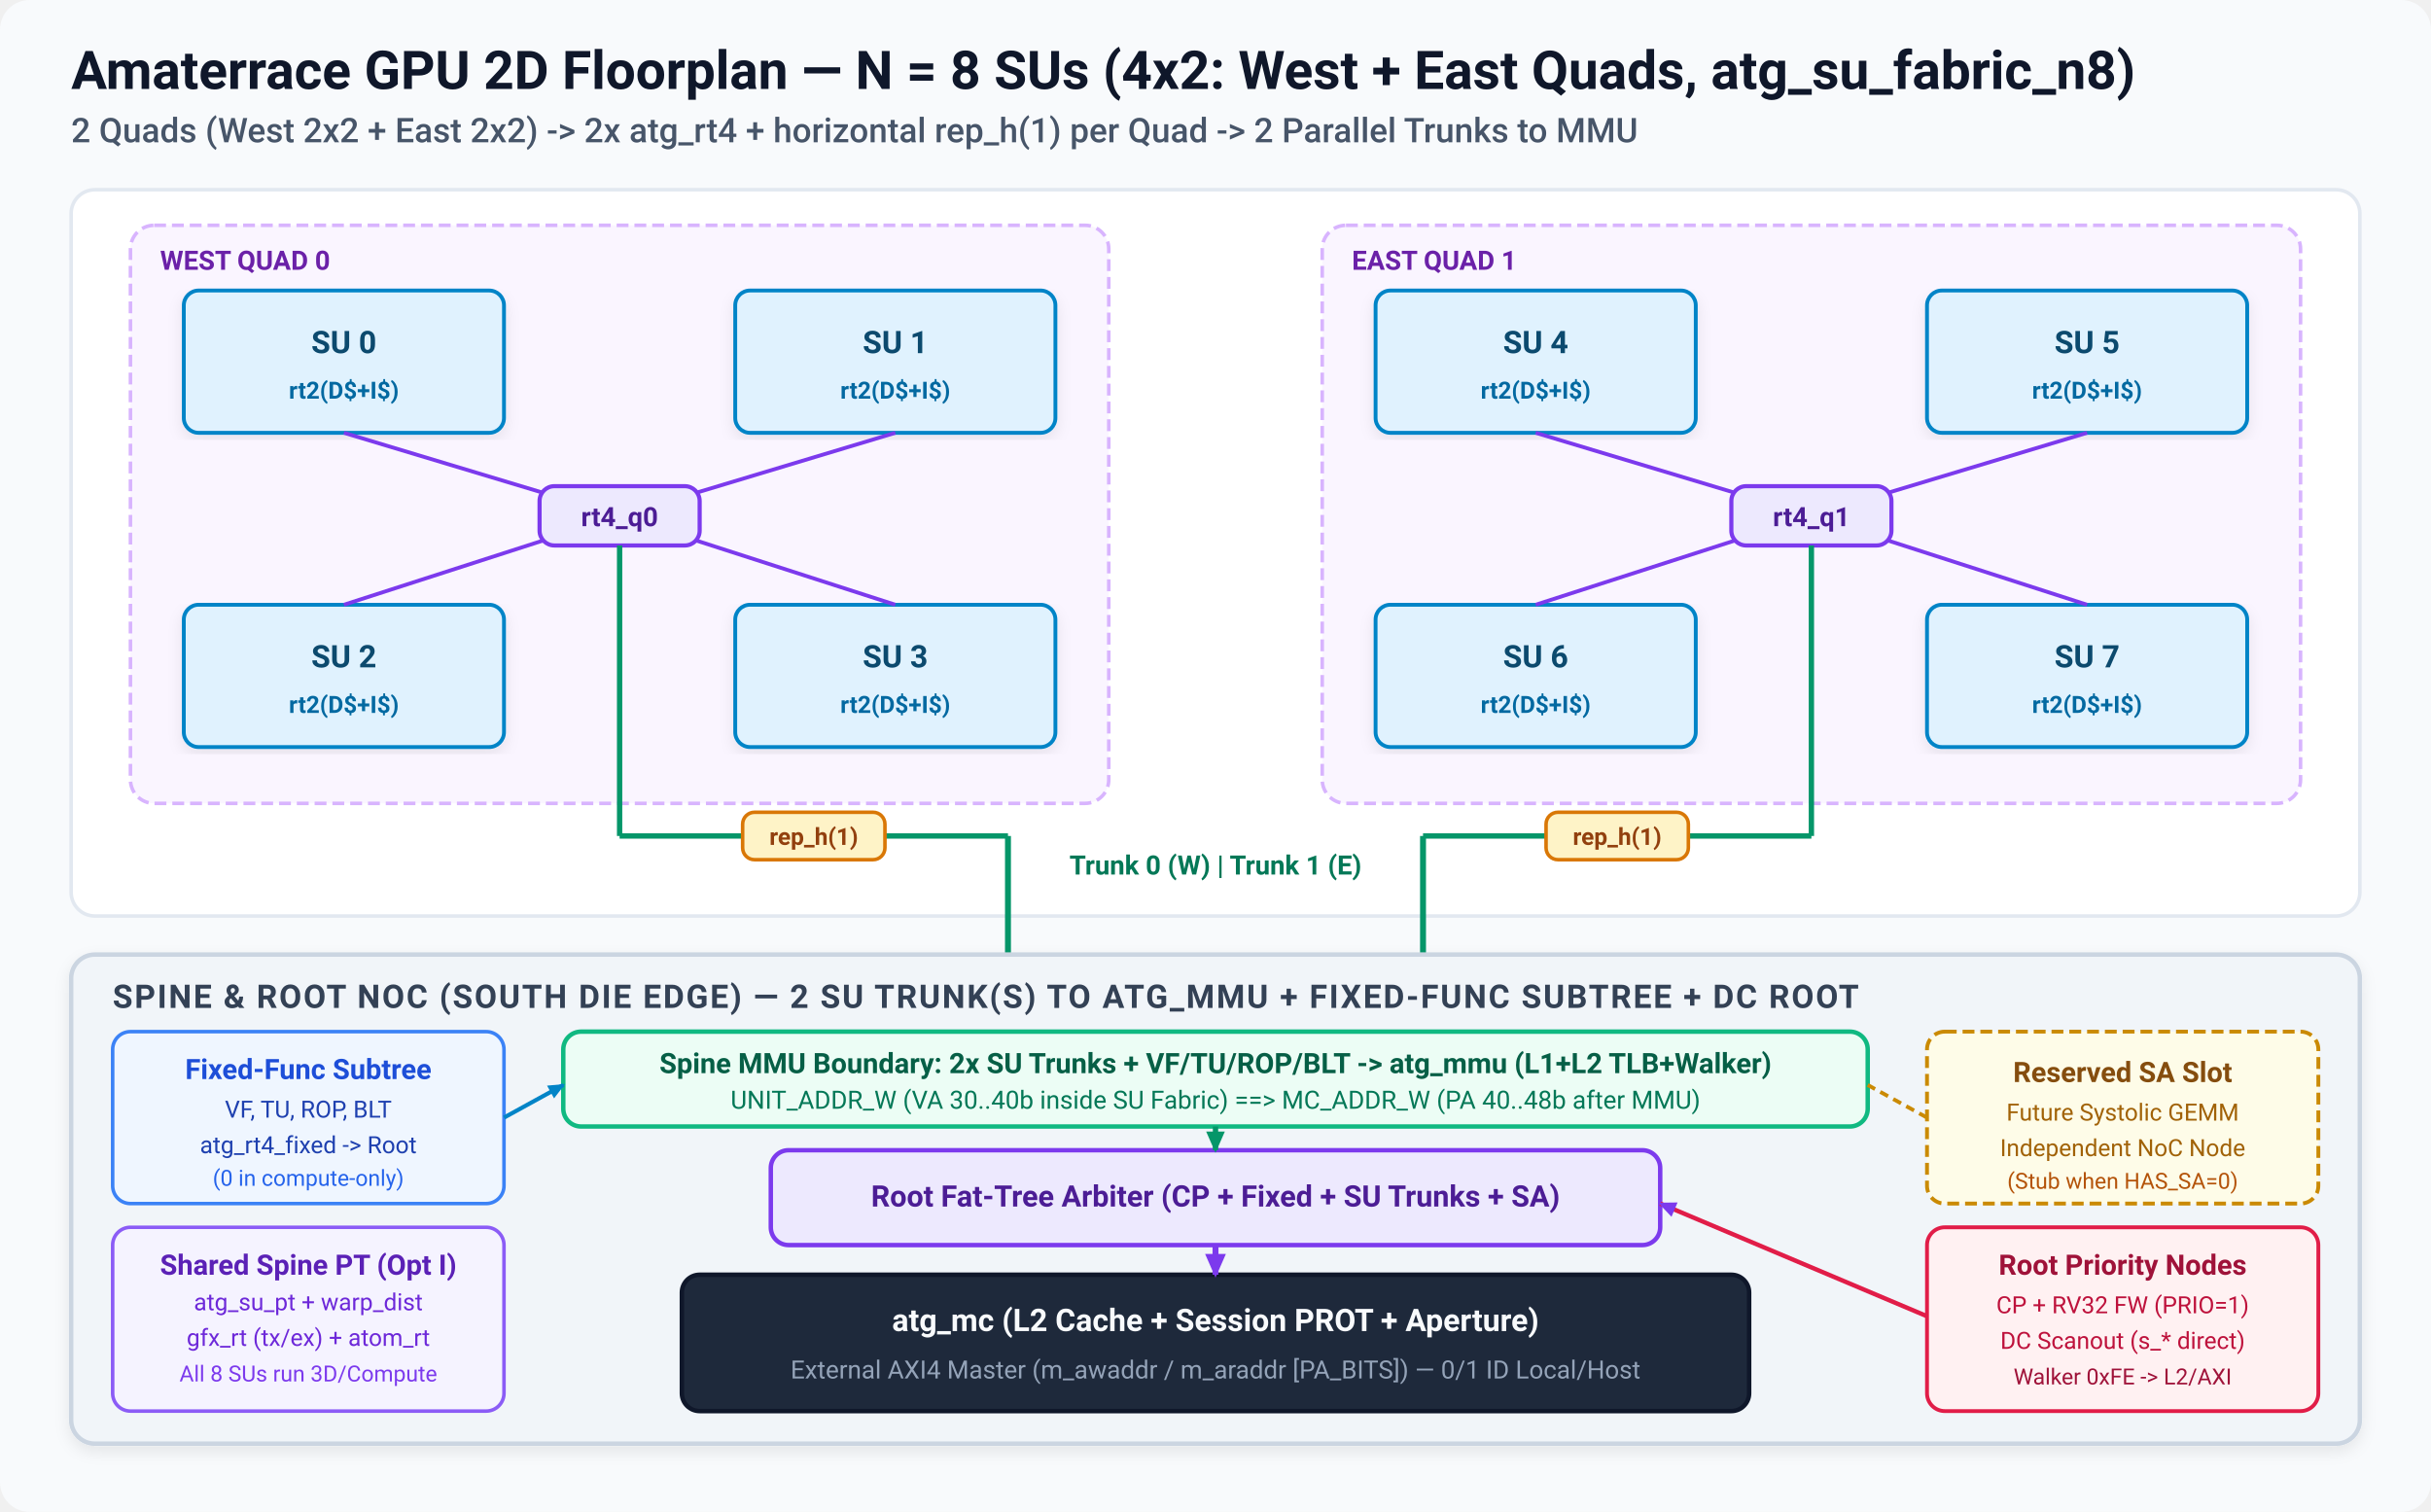
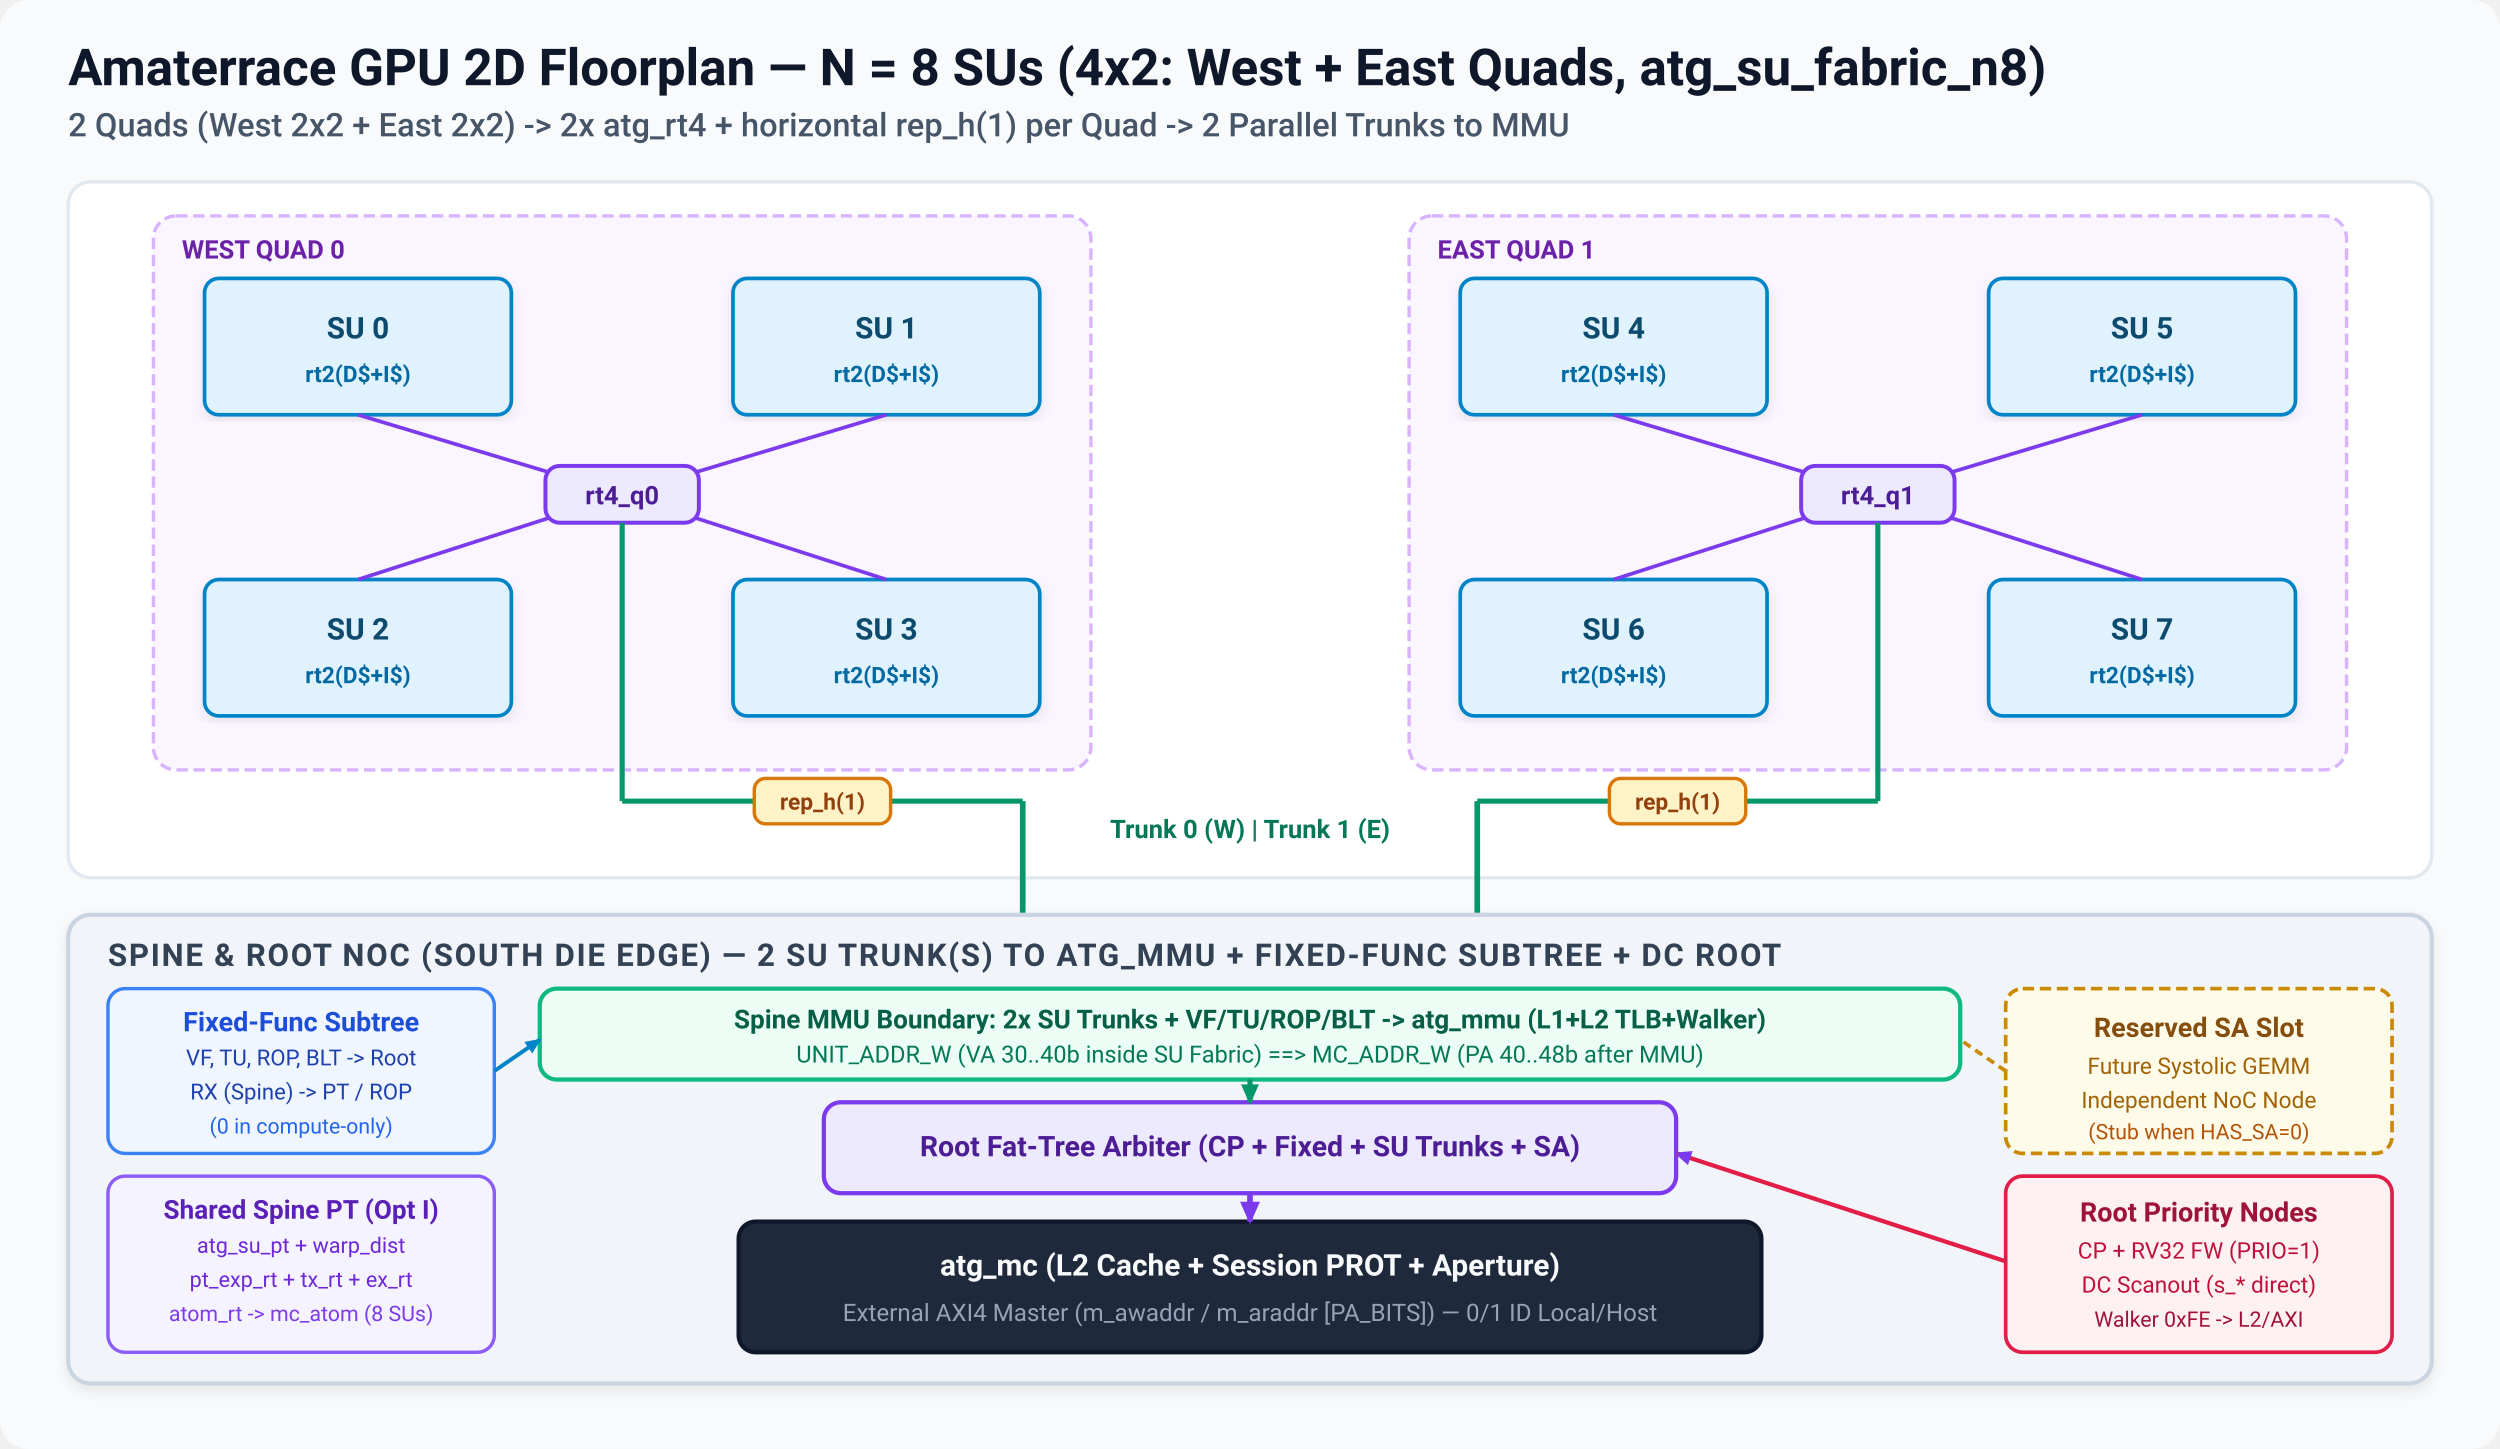
- <svg xmlns="http://www.w3.org/2000/svg" viewBox="0 0 820 510" width="820" height="510">
+ <svg xmlns="http://www.w3.org/2000/svg" viewBox="0 0 880 510" width="880" height="510">
  <defs>
    <filter id="shadow" x="-5%" y="-5%" width="110%" height="110%">
      <feDropShadow dx="0" dy="2" stdDeviation="2.5" flood-color="#0f172a" flood-opacity="0.08" />
    </filter>
    <marker id="arr-sky" viewBox="0 0 10 10" refX="7" refY="5" markerWidth="5" markerHeight="5" orient="auto-start-reverse">
      <path d="M 0 1.5 L 8 5 L 0 8.5 z" fill="#0284c7" />
    </marker>
    <marker id="arr-vio" viewBox="0 0 10 10" refX="7" refY="5" markerWidth="5" markerHeight="5" orient="auto-start-reverse">
      <path d="M 0 1.5 L 8 5 L 0 8.5 z" fill="#7c3aed" />
    </marker>
    <marker id="arr-em" viewBox="0 0 10 10" refX="7" refY="5" markerWidth="5" markerHeight="5" orient="auto-start-reverse">
      <path d="M 0 1.5 L 8 5 L 0 8.5 z" fill="#059669" />
    </marker>
    <marker id="arr-slate" viewBox="0 0 10 10" refX="7" refY="5" markerWidth="5" markerHeight="5" orient="auto-start-reverse">
      <path d="M 0 1.5 L 8 5 L 0 8.5 z" fill="#475569" />
    </marker>
  </defs>
  <style>
        text { font-family: -apple-system, BlinkMacSystemFont, "Segoe UI", Roboto, Arial, sans-serif; }
        .t-title { font-size: 18px; font-weight: 700; fill: #0f172a; }
        .t-sub { font-size: 11.5px; font-weight: 500; fill: #475569; }
        .t-sec { font-size: 11px; font-weight: 700; letter-spacing: 0.6px; fill: #334155; }
        .t-su { font-size: 10.5px; font-weight: 700; fill: #0c4a6e; }
        .t-susub { font-size: 8px; font-weight: 600; fill: #0369a1; }
        .t-rt { font-size: 9px; font-weight: 700; fill: #4c1d95; }
        .t-rep { font-size: 8px; font-weight: 700; fill: #92400e; }
        .t-box { font-size: 10px; font-weight: 700; fill: #1e293b; }
        .t-boxsub { font-size: 8.5px; font-weight: 500; fill: #475569; }
    </style>
-   <rect width="820" height="510" fill="#f8fafc" rx="10" />
+   <rect width="880" height="510" fill="#f8fafc" rx="10" />
  <text class="t-title" x="24" y="30">Amaterrace GPU 2D Floorplan — N = 8 SUs (4x2: West + East Quads, atg_su_fabric_n8)</text>
  <text class="t-sub" x="24" y="48">2 Quads (West 2x2 + East 2x2) -&gt; 2x atg_rt4 + horizontal rep_h(1) per Quad -&gt; 2 Parallel Trunks to MMU</text>
-   <rect x="24" y="64" width="772" height="245" rx="8" fill="#ffffff" stroke="#e2e8f0" stroke-width="1.2" />
-   <rect x="44" y="76" width="330" height="195" rx="8" fill="#faf5ff" stroke="#d8b4fe" stroke-width="1.2" stroke-dasharray="4,2" />
-   <text x="54" y="91" font-size="9" font-weight="700" fill="#6b21a8">WEST QUAD 0</text>
-   <rect x="62" y="98" width="108" height="48" rx="5" fill="#e0f2fe" stroke="#0284c7" stroke-width="1.3" filter="url(#shadow)" />
-   <text class="t-su" x="116.0" y="119.12" text-anchor="middle">SU 0</text>
-   <text class="t-susub" x="116.0" y="134.48" text-anchor="middle">rt2(D$+I$)</text>
-   <rect x="248" y="98" width="108" height="48" rx="5" fill="#e0f2fe" stroke="#0284c7" stroke-width="1.3" filter="url(#shadow)" />
-   <text class="t-su" x="302.0" y="119.12" text-anchor="middle">SU 1</text>
-   <text class="t-susub" x="302.0" y="134.48" text-anchor="middle">rt2(D$+I$)</text>
-   <rect x="62" y="204" width="108" height="48" rx="5" fill="#e0f2fe" stroke="#0284c7" stroke-width="1.3" filter="url(#shadow)" />
-   <text class="t-su" x="116.0" y="225.12" text-anchor="middle">SU 2</text>
-   <text class="t-susub" x="116.0" y="240.48" text-anchor="middle">rt2(D$+I$)</text>
-   <rect x="248" y="204" width="108" height="48" rx="5" fill="#e0f2fe" stroke="#0284c7" stroke-width="1.3" filter="url(#shadow)" />
-   <text class="t-su" x="302.0" y="225.12" text-anchor="middle">SU 3</text>
-   <text class="t-susub" x="302.0" y="240.48" text-anchor="middle">rt2(D$+I$)</text>
-   <line x1="116" y1="146" x2="209" y2="174" stroke="#7c3aed" stroke-width="1.3" />
-   <line x1="302" y1="146" x2="209" y2="174" stroke="#7c3aed" stroke-width="1.3" />
-   <line x1="116" y1="204" x2="209" y2="174" stroke="#7c3aed" stroke-width="1.3" />
-   <line x1="302" y1="204" x2="209" y2="174" stroke="#7c3aed" stroke-width="1.3" />
-   <rect x="182.0" y="164.0" width="54" height="20" rx="5" fill="#ede9fe" stroke="#7c3aed" stroke-width="1.4" />
-   <text class="t-rt" x="209" y="177.5" text-anchor="middle">rt4_q0</text>
-   <line x1="209" y1="184" x2="209" y2="282" stroke="#059669" stroke-width="1.8" />
-   <line x1="209" y1="282" x2="340" y2="282" stroke="#059669" stroke-width="1.8" />
-   <rect x="250.5" y="274.0" width="48" height="16" rx="4" fill="#fef3c7" stroke="#d97706" stroke-width="1.2" />
-   <text class="t-rep" x="274.5" y="285" text-anchor="middle">rep_h(1)</text>
-   <line x1="340" y1="282" x2="340" y2="346" stroke="#059669" stroke-width="2" marker-end="url(#arr-em)" />
-   <rect x="446" y="76" width="330" height="195" rx="8" fill="#faf5ff" stroke="#d8b4fe" stroke-width="1.2" stroke-dasharray="4,2" />
-   <text x="456" y="91" font-size="9" font-weight="700" fill="#6b21a8">EAST QUAD 1</text>
-   <rect x="464" y="98" width="108" height="48" rx="5" fill="#e0f2fe" stroke="#0284c7" stroke-width="1.3" filter="url(#shadow)" />
-   <text class="t-su" x="518.0" y="119.12" text-anchor="middle">SU 4</text>
-   <text class="t-susub" x="518.0" y="134.48" text-anchor="middle">rt2(D$+I$)</text>
-   <rect x="650" y="98" width="108" height="48" rx="5" fill="#e0f2fe" stroke="#0284c7" stroke-width="1.3" filter="url(#shadow)" />
-   <text class="t-su" x="704.0" y="119.12" text-anchor="middle">SU 5</text>
-   <text class="t-susub" x="704.0" y="134.48" text-anchor="middle">rt2(D$+I$)</text>
-   <rect x="464" y="204" width="108" height="48" rx="5" fill="#e0f2fe" stroke="#0284c7" stroke-width="1.3" filter="url(#shadow)" />
-   <text class="t-su" x="518.0" y="225.12" text-anchor="middle">SU 6</text>
-   <text class="t-susub" x="518.0" y="240.48" text-anchor="middle">rt2(D$+I$)</text>
-   <rect x="650" y="204" width="108" height="48" rx="5" fill="#e0f2fe" stroke="#0284c7" stroke-width="1.3" filter="url(#shadow)" />
-   <text class="t-su" x="704.0" y="225.12" text-anchor="middle">SU 7</text>
-   <text class="t-susub" x="704.0" y="240.48" text-anchor="middle">rt2(D$+I$)</text>
-   <line x1="518" y1="146" x2="611" y2="174" stroke="#7c3aed" stroke-width="1.3" />
-   <line x1="704" y1="146" x2="611" y2="174" stroke="#7c3aed" stroke-width="1.3" />
-   <line x1="518" y1="204" x2="611" y2="174" stroke="#7c3aed" stroke-width="1.3" />
-   <line x1="704" y1="204" x2="611" y2="174" stroke="#7c3aed" stroke-width="1.3" />
-   <rect x="584.0" y="164.0" width="54" height="20" rx="5" fill="#ede9fe" stroke="#7c3aed" stroke-width="1.4" />
-   <text class="t-rt" x="611" y="177.5" text-anchor="middle">rt4_q1</text>
-   <line x1="611" y1="184" x2="611" y2="282" stroke="#059669" stroke-width="1.8" />
-   <line x1="611" y1="282" x2="480" y2="282" stroke="#059669" stroke-width="1.8" />
-   <rect x="521.5" y="274.0" width="48" height="16" rx="4" fill="#fef3c7" stroke="#d97706" stroke-width="1.2" />
-   <text class="t-rep" x="545.5" y="285" text-anchor="middle">rep_h(1)</text>
-   <line x1="480" y1="282" x2="480" y2="346" stroke="#059669" stroke-width="2" marker-end="url(#arr-em)" />
-   <text x="410" y="295" text-anchor="middle" font-size="9" font-weight="700" fill="#047857">Trunk 0 (W) | Trunk 1 (E)</text>
-   <rect x="24" y="322" width="772" height="165" rx="8" fill="#f1f5f9" stroke="#cbd5e1" stroke-width="1.5" filter="url(#shadow)" />
+   <rect x="24" y="64" width="832" height="245" rx="8" fill="#ffffff" stroke="#e2e8f0" stroke-width="1.2" />
+   <rect x="54" y="76" width="330" height="195" rx="8" fill="#faf5ff" stroke="#d8b4fe" stroke-width="1.2" stroke-dasharray="4,2" />
+   <text x="64" y="91" font-size="9" font-weight="700" fill="#6b21a8">WEST QUAD 0</text>
+   <rect x="72" y="98" width="108" height="48" rx="5" fill="#e0f2fe" stroke="#0284c7" stroke-width="1.3" filter="url(#shadow)" />
+   <text class="t-su" x="126.0" y="119.12" text-anchor="middle">SU 0</text>
+   <text class="t-susub" x="126.0" y="134.48" text-anchor="middle">rt2(D$+I$)</text>
+   <rect x="258" y="98" width="108" height="48" rx="5" fill="#e0f2fe" stroke="#0284c7" stroke-width="1.3" filter="url(#shadow)" />
+   <text class="t-su" x="312.0" y="119.12" text-anchor="middle">SU 1</text>
+   <text class="t-susub" x="312.0" y="134.48" text-anchor="middle">rt2(D$+I$)</text>
+   <rect x="72" y="204" width="108" height="48" rx="5" fill="#e0f2fe" stroke="#0284c7" stroke-width="1.3" filter="url(#shadow)" />
+   <text class="t-su" x="126.0" y="225.12" text-anchor="middle">SU 2</text>
+   <text class="t-susub" x="126.0" y="240.48" text-anchor="middle">rt2(D$+I$)</text>
+   <rect x="258" y="204" width="108" height="48" rx="5" fill="#e0f2fe" stroke="#0284c7" stroke-width="1.3" filter="url(#shadow)" />
+   <text class="t-su" x="312.0" y="225.12" text-anchor="middle">SU 3</text>
+   <text class="t-susub" x="312.0" y="240.48" text-anchor="middle">rt2(D$+I$)</text>
+   <line x1="126" y1="146" x2="219" y2="174" stroke="#7c3aed" stroke-width="1.3" />
+   <line x1="312" y1="146" x2="219" y2="174" stroke="#7c3aed" stroke-width="1.3" />
+   <line x1="126" y1="204" x2="219" y2="174" stroke="#7c3aed" stroke-width="1.3" />
+   <line x1="312" y1="204" x2="219" y2="174" stroke="#7c3aed" stroke-width="1.3" />
+   <rect x="192.0" y="164.0" width="54" height="20" rx="5" fill="#ede9fe" stroke="#7c3aed" stroke-width="1.4" />
+   <text class="t-rt" x="219" y="177.5" text-anchor="middle">rt4_q0</text>
+   <line x1="219" y1="184" x2="219" y2="282" stroke="#059669" stroke-width="1.8" />
+   <line x1="219" y1="282" x2="360" y2="282" stroke="#059669" stroke-width="1.8" />
+   <rect x="265.5" y="274.0" width="48" height="16" rx="4" fill="#fef3c7" stroke="#d97706" stroke-width="1.2" />
+   <text class="t-rep" x="289.5" y="285" text-anchor="middle">rep_h(1)</text>
+   <line x1="360" y1="282" x2="360" y2="346" stroke="#059669" stroke-width="2" marker-end="url(#arr-em)" />
+   <rect x="496" y="76" width="330" height="195" rx="8" fill="#faf5ff" stroke="#d8b4fe" stroke-width="1.2" stroke-dasharray="4,2" />
+   <text x="506" y="91" font-size="9" font-weight="700" fill="#6b21a8">EAST QUAD 1</text>
+   <rect x="514" y="98" width="108" height="48" rx="5" fill="#e0f2fe" stroke="#0284c7" stroke-width="1.3" filter="url(#shadow)" />
+   <text class="t-su" x="568.0" y="119.12" text-anchor="middle">SU 4</text>
+   <text class="t-susub" x="568.0" y="134.48" text-anchor="middle">rt2(D$+I$)</text>
+   <rect x="700" y="98" width="108" height="48" rx="5" fill="#e0f2fe" stroke="#0284c7" stroke-width="1.3" filter="url(#shadow)" />
+   <text class="t-su" x="754.0" y="119.12" text-anchor="middle">SU 5</text>
+   <text class="t-susub" x="754.0" y="134.48" text-anchor="middle">rt2(D$+I$)</text>
+   <rect x="514" y="204" width="108" height="48" rx="5" fill="#e0f2fe" stroke="#0284c7" stroke-width="1.3" filter="url(#shadow)" />
+   <text class="t-su" x="568.0" y="225.12" text-anchor="middle">SU 6</text>
+   <text class="t-susub" x="568.0" y="240.48" text-anchor="middle">rt2(D$+I$)</text>
+   <rect x="700" y="204" width="108" height="48" rx="5" fill="#e0f2fe" stroke="#0284c7" stroke-width="1.3" filter="url(#shadow)" />
+   <text class="t-su" x="754.0" y="225.12" text-anchor="middle">SU 7</text>
+   <text class="t-susub" x="754.0" y="240.48" text-anchor="middle">rt2(D$+I$)</text>
+   <line x1="568" y1="146" x2="661" y2="174" stroke="#7c3aed" stroke-width="1.3" />
+   <line x1="754" y1="146" x2="661" y2="174" stroke="#7c3aed" stroke-width="1.3" />
+   <line x1="568" y1="204" x2="661" y2="174" stroke="#7c3aed" stroke-width="1.3" />
+   <line x1="754" y1="204" x2="661" y2="174" stroke="#7c3aed" stroke-width="1.3" />
+   <rect x="634.0" y="164.0" width="54" height="20" rx="5" fill="#ede9fe" stroke="#7c3aed" stroke-width="1.4" />
+   <text class="t-rt" x="661" y="177.5" text-anchor="middle">rt4_q1</text>
+   <line x1="661" y1="184" x2="661" y2="282" stroke="#059669" stroke-width="1.8" />
+   <line x1="661" y1="282" x2="520" y2="282" stroke="#059669" stroke-width="1.8" />
+   <rect x="566.5" y="274.0" width="48" height="16" rx="4" fill="#fef3c7" stroke="#d97706" stroke-width="1.2" />
+   <text class="t-rep" x="590.5" y="285" text-anchor="middle">rep_h(1)</text>
+   <line x1="520" y1="282" x2="520" y2="346" stroke="#059669" stroke-width="2" marker-end="url(#arr-em)" />
+   <text x="440" y="295" text-anchor="middle" font-size="9" font-weight="700" fill="#047857">Trunk 0 (W) | Trunk 1 (E)</text>
+   <rect x="24" y="322" width="832" height="165" rx="8" fill="#f1f5f9" stroke="#cbd5e1" stroke-width="1.5" filter="url(#shadow)" />
  <text class="t-sec" x="38" y="340">SPINE &amp; ROOT NOC (SOUTH DIE EDGE) — 2 SU TRUNK(S) TO ATG_MMU + FIXED-FUNC SUBTREE + DC ROOT</text>
-   <rect x="190.0" y="348" width="440" height="32" rx="6" fill="#ecfdf5" stroke="#10b981" stroke-width="1.5" />
-   <text x="410.0" y="362" text-anchor="middle" font-size="9.5" font-weight="700" fill="#065f46">Spine MMU Boundary: 2x SU Trunks + VF/TU/ROP/BLT -&gt; atg_mmu (L1+L2 TLB+Walker)</text>
-   <text x="410.0" y="374" text-anchor="middle" font-size="8.5" fill="#047857">UNIT_ADDR_W (VA 30..40b inside SU Fabric)  ==&gt;  MC_ADDR_W (PA 40..48b after MMU)</text>
-   <rect x="38" y="348" width="132" height="58" rx="6" fill="#eff6ff" stroke="#3b82f6" stroke-width="1.2" />
-   <text x="104" y="364" text-anchor="middle" font-size="9.5" font-weight="700" fill="#1d4ed8">Fixed-Func Subtree</text>
-   <text x="104" y="377" text-anchor="middle" font-size="8" fill="#1e40af">VF, TU, ROP, BLT</text>
-   <text x="104" y="389" text-anchor="middle" font-size="8" fill="#1e40af">atg_rt4_fixed -&gt; Root</text>
-   <text x="104" y="400" text-anchor="middle" font-size="7.5" fill="#2563eb">(0 in compute-only)</text>
-   <rect x="38" y="414" width="132" height="62" rx="6" fill="#f5f3ff" stroke="#8b5cf6" stroke-width="1.2" />
-   <text x="104" y="430" text-anchor="middle" font-size="9.5" font-weight="700" fill="#5b21b6">Shared Spine PT (Opt I)</text>
-   <text x="104" y="442" text-anchor="middle" font-size="8" fill="#6d28d9">atg_su_pt + warp_dist</text>
-   <text x="104" y="454" text-anchor="middle" font-size="8" fill="#6d28d9">gfx_rt (tx/ex) + atom_rt</text>
-   <text x="104" y="466" text-anchor="middle" font-size="7.5" fill="#7c3aed">All 8 SUs run 3D/Compute</text>
-   <rect x="650" y="348" width="132" height="58" rx="6" fill="#fefce8" stroke="#ca8a04" stroke-width="1.3" stroke-dasharray="4,2" />
-   <text x="716" y="365" text-anchor="middle" font-size="9.5" font-weight="700" fill="#854d0e">Reserved SA Slot</text>
-   <text x="716" y="378" text-anchor="middle" font-size="8" fill="#a16207">Future Systolic GEMM</text>
-   <text x="716" y="390" text-anchor="middle" font-size="8" fill="#a16207">Independent NoC Node</text>
-   <text x="716" y="401" text-anchor="middle" font-size="7.5" fill="#b45309">(Stub when HAS_SA=0)</text>
-   <rect x="650" y="414" width="132" height="62" rx="6" fill="#fff1f2" stroke="#e11d48" stroke-width="1.3" />
-   <text x="716" y="430" text-anchor="middle" font-size="9.5" font-weight="700" fill="#9f1239">Root Priority Nodes</text>
-   <text x="716" y="443" text-anchor="middle" font-size="8" fill="#be123c">CP + RV32 FW (PRIO=1)</text>
-   <text x="716" y="455" text-anchor="middle" font-size="8" fill="#be123c">DC Scanout (s_* direct)</text>
-   <text x="716" y="467" text-anchor="middle" font-size="7.5" fill="#9f1239">Walker 0xFE -&gt; L2/AXI</text>
-   <rect x="260.0" y="388" width="300" height="32" rx="6" fill="#ede9fe" stroke="#7c3aed" stroke-width="1.5" />
-   <text x="410.0" y="407" text-anchor="middle" font-size="10" font-weight="700" fill="#4c1d95">Root Fat-Tree Arbiter (CP + Fixed + SU Trunks + SA)</text>
-   <rect x="230.0" y="430" width="360" height="46" rx="6" fill="#1e293b" stroke="#0f172a" stroke-width="1.5" />
-   <text x="410.0" y="449" text-anchor="middle" font-size="10.5" font-weight="700" fill="#f8fafc">atg_mc (L2 Cache + Session PROT + Aperture)</text>
-   <text x="410.0" y="465" text-anchor="middle" font-size="8.5" fill="#94a3b8">External AXI4 Master (m_awaddr / m_araddr [PA_BITS]) — 0/1 ID Local/Host</text>
-   <line x1="410.0" y1="380" x2="410.0" y2="388" stroke="#059669" stroke-width="1.8" marker-end="url(#arr-em)" />
-   <line x1="410.0" y1="420" x2="410.0" y2="430" stroke="#7c3aed" stroke-width="2" marker-end="url(#arr-vio)" />
-   <line x1="170" y1="377" x2="190.0" y2="366" stroke="#0284c7" stroke-width="1.4" marker-end="url(#arr-sky)" />
-   <line x1="650" y1="377" x2="630.0" y2="366" stroke="#ca8a04" stroke-width="1.3" stroke-dasharray="3,2" />
-   <line x1="650" y1="444" x2="560.0" y2="406" stroke="#e11d48" stroke-width="1.5" marker-end="url(#arr-vio)" />
+   <rect x="190.0" y="348" width="500" height="32" rx="6" fill="#ecfdf5" stroke="#10b981" stroke-width="1.5" />
+   <text x="440.0" y="362" text-anchor="middle" font-size="9.2" font-weight="700" fill="#065f46">Spine MMU Boundary: 2x SU Trunks + VF/TU/ROP/BLT -&gt; atg_mmu (L1+L2 TLB+Walker)</text>
+   <text x="440.0" y="374" text-anchor="middle" font-size="8.3" fill="#047857">UNIT_ADDR_W (VA 30..40b inside SU Fabric)  ==&gt;  MC_ADDR_W (PA 40..48b after MMU)</text>
+   <rect x="38" y="348" width="136" height="58" rx="6" fill="#eff6ff" stroke="#3b82f6" stroke-width="1.2" />
+   <text x="106" y="363" text-anchor="middle" font-size="9.5" font-weight="700" fill="#1d4ed8">Fixed-Func Subtree</text>
+   <text x="106" y="375" text-anchor="middle" font-size="7.8" fill="#1e40af">VF, TU, ROP, BLT -&gt; Root</text>
+   <text x="106" y="387" text-anchor="middle" font-size="7.8" fill="#1e40af">RX (Spine) -&gt; PT / ROP</text>
+   <text x="106" y="399" text-anchor="middle" font-size="7.5" fill="#2563eb">(0 in compute-only)</text>
+   <rect x="38" y="414" width="136" height="62" rx="6" fill="#f5f3ff" stroke="#8b5cf6" stroke-width="1.2" />
+   <text x="106" y="429" text-anchor="middle" font-size="9.2" font-weight="700" fill="#5b21b6">Shared Spine PT (Opt I)</text>
+   <text x="106" y="441" text-anchor="middle" font-size="7.6" fill="#6d28d9">atg_su_pt + warp_dist</text>
+   <text x="106" y="453" text-anchor="middle" font-size="7.6" fill="#6d28d9">pt_exp_rt + tx_rt + ex_rt</text>
+   <text x="106" y="465" text-anchor="middle" font-size="7.5" fill="#7c3aed">atom_rt -&gt; mc_atom (8 SUs)</text>
+   <rect x="706" y="348" width="136" height="58" rx="6" fill="#fefce8" stroke="#ca8a04" stroke-width="1.3" stroke-dasharray="4,2" />
+   <text x="774" y="365" text-anchor="middle" font-size="9.5" font-weight="700" fill="#854d0e">Reserved SA Slot</text>
+   <text x="774" y="378" text-anchor="middle" font-size="8" fill="#a16207">Future Systolic GEMM</text>
+   <text x="774" y="390" text-anchor="middle" font-size="8" fill="#a16207">Independent NoC Node</text>
+   <text x="774" y="401" text-anchor="middle" font-size="7.5" fill="#b45309">(Stub when HAS_SA=0)</text>
+   <rect x="706" y="414" width="136" height="62" rx="6" fill="#fff1f2" stroke="#e11d48" stroke-width="1.3" />
+   <text x="774" y="430" text-anchor="middle" font-size="9.5" font-weight="700" fill="#9f1239">Root Priority Nodes</text>
+   <text x="774" y="443" text-anchor="middle" font-size="8" fill="#be123c">CP + RV32 FW (PRIO=1)</text>
+   <text x="774" y="455" text-anchor="middle" font-size="8" fill="#be123c">DC Scanout (s_* direct)</text>
+   <text x="774" y="467" text-anchor="middle" font-size="7.5" fill="#9f1239">Walker 0xFE -&gt; L2/AXI</text>
+   <rect x="290.0" y="388" width="300" height="32" rx="6" fill="#ede9fe" stroke="#7c3aed" stroke-width="1.5" />
+   <text x="440.0" y="407" text-anchor="middle" font-size="10" font-weight="700" fill="#4c1d95">Root Fat-Tree Arbiter (CP + Fixed + SU Trunks + SA)</text>
+   <rect x="260.0" y="430" width="360" height="46" rx="6" fill="#1e293b" stroke="#0f172a" stroke-width="1.5" />
+   <text x="440.0" y="449" text-anchor="middle" font-size="10.5" font-weight="700" fill="#f8fafc">atg_mc (L2 Cache + Session PROT + Aperture)</text>
+   <text x="440.0" y="465" text-anchor="middle" font-size="8.5" fill="#94a3b8">External AXI4 Master (m_awaddr / m_araddr [PA_BITS]) — 0/1 ID Local/Host</text>
+   <line x1="440.0" y1="380" x2="440.0" y2="388" stroke="#059669" stroke-width="1.8" marker-end="url(#arr-em)" />
+   <line x1="440.0" y1="420" x2="440.0" y2="430" stroke="#7c3aed" stroke-width="2" marker-end="url(#arr-vio)" />
+   <line x1="174" y1="377" x2="190.0" y2="366" stroke="#0284c7" stroke-width="1.4" marker-end="url(#arr-sky)" />
+   <line x1="706" y1="377" x2="690.0" y2="366" stroke="#ca8a04" stroke-width="1.3" stroke-dasharray="3,2" />
+   <line x1="706" y1="444" x2="590.0" y2="406" stroke="#e11d48" stroke-width="1.5" marker-end="url(#arr-vio)" />
</svg>
